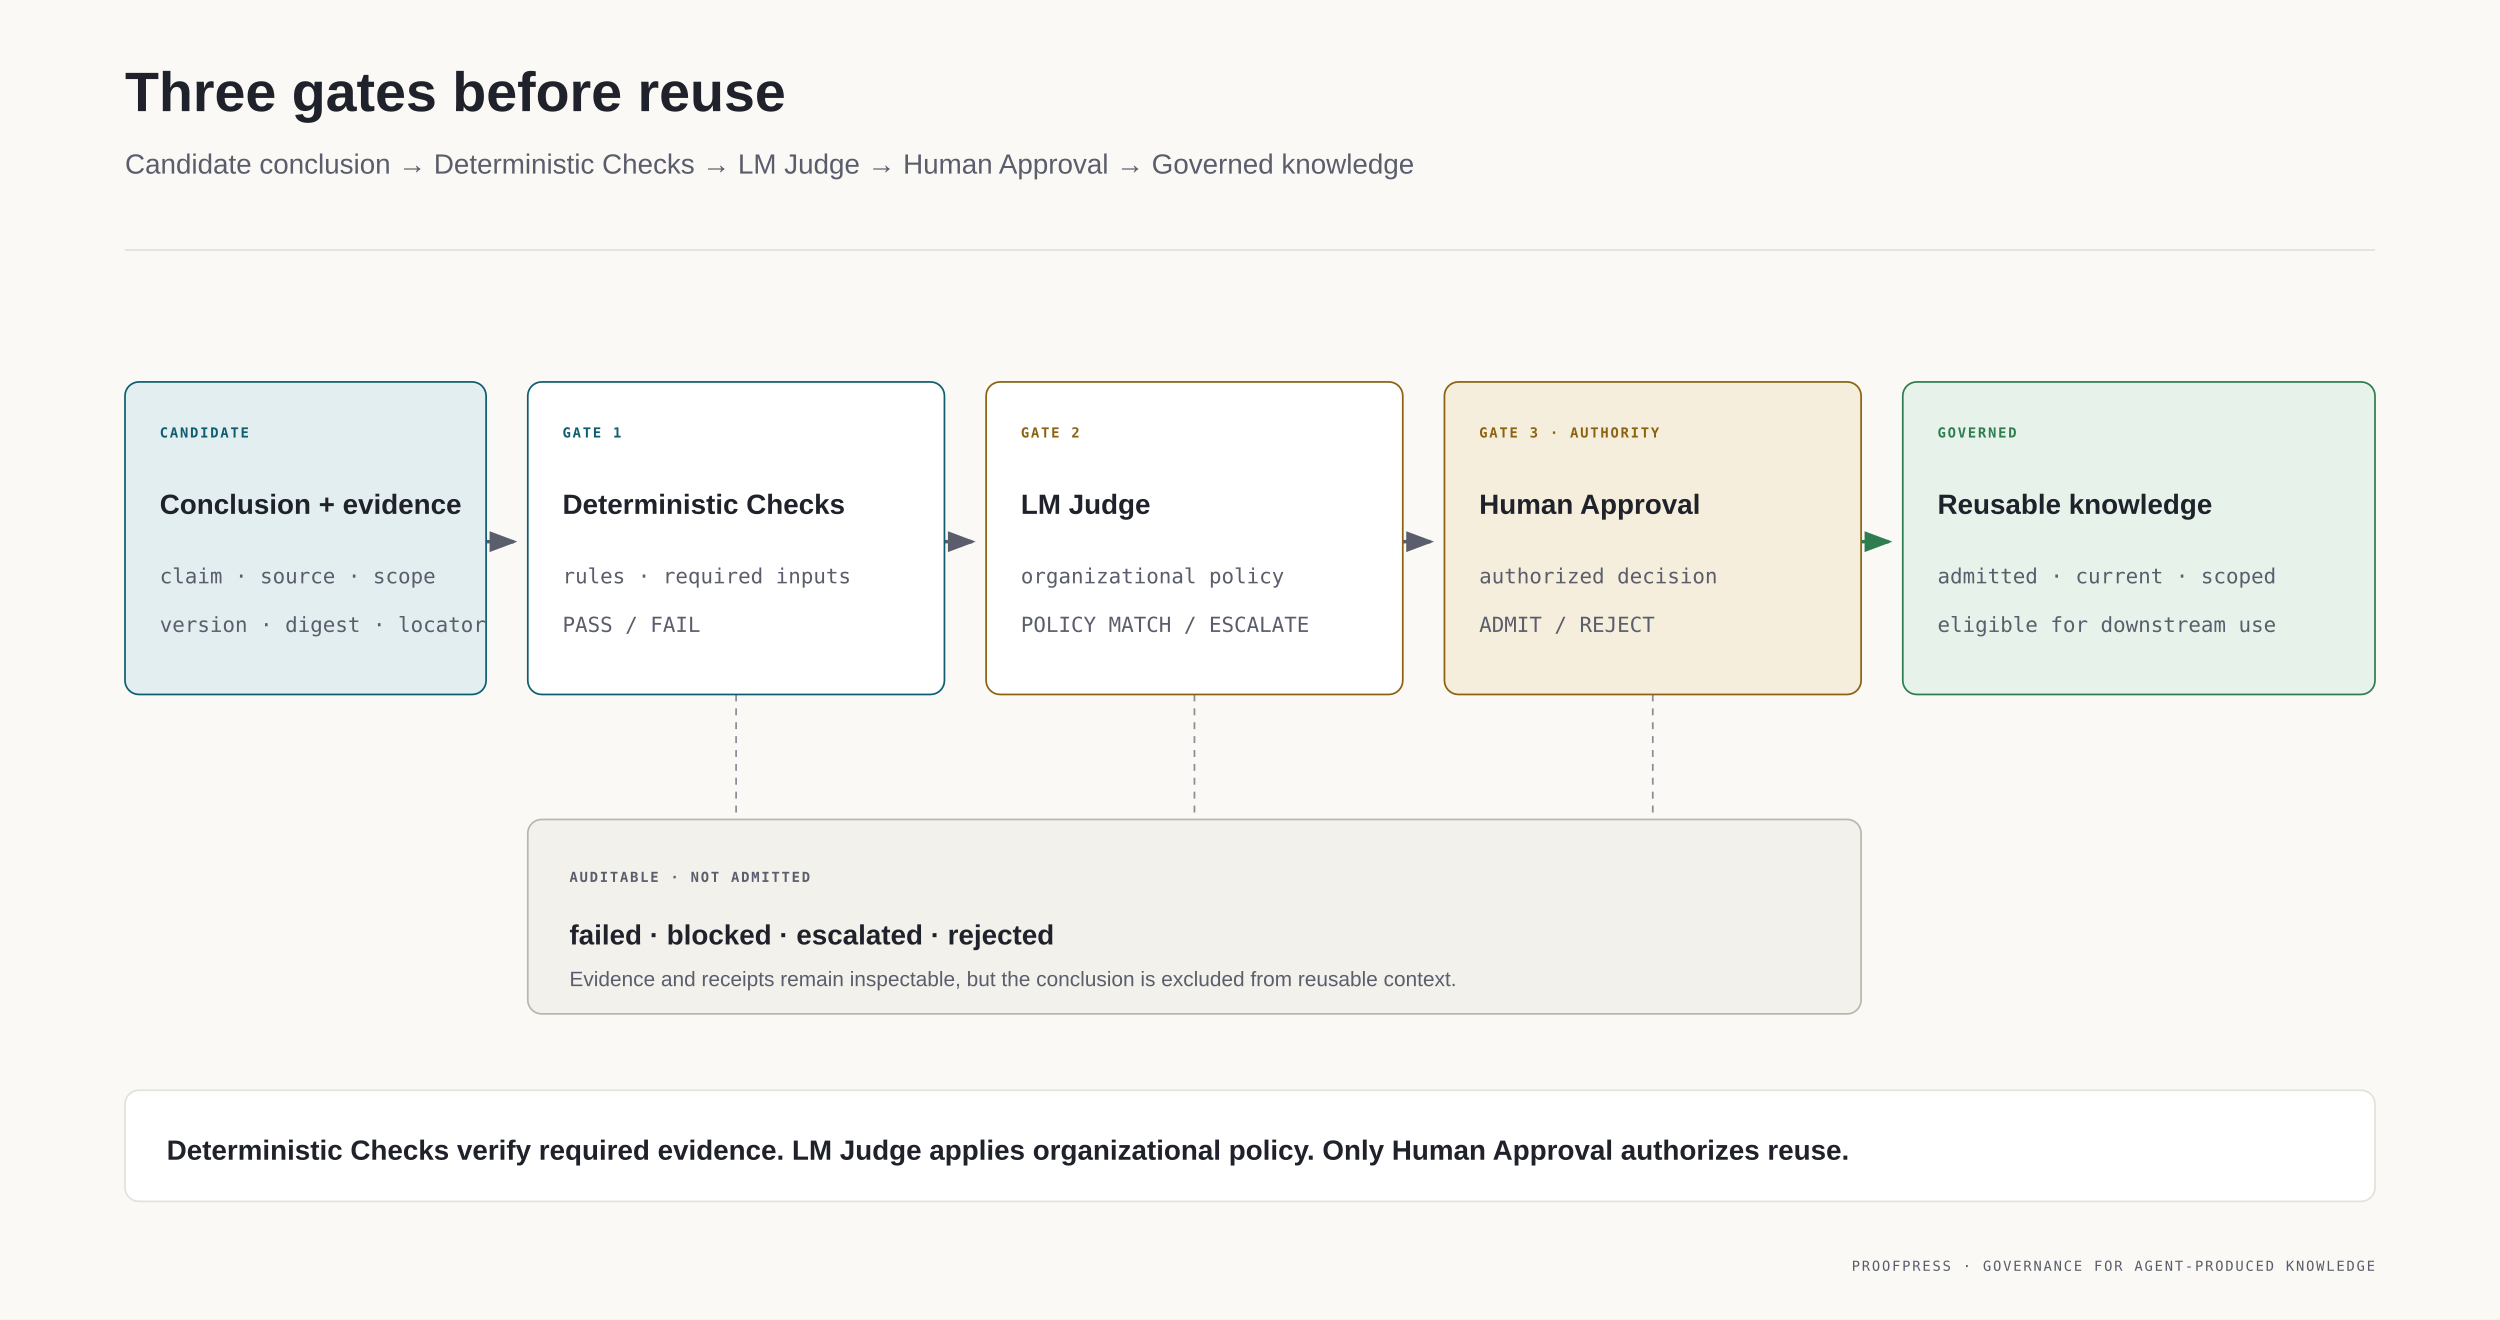
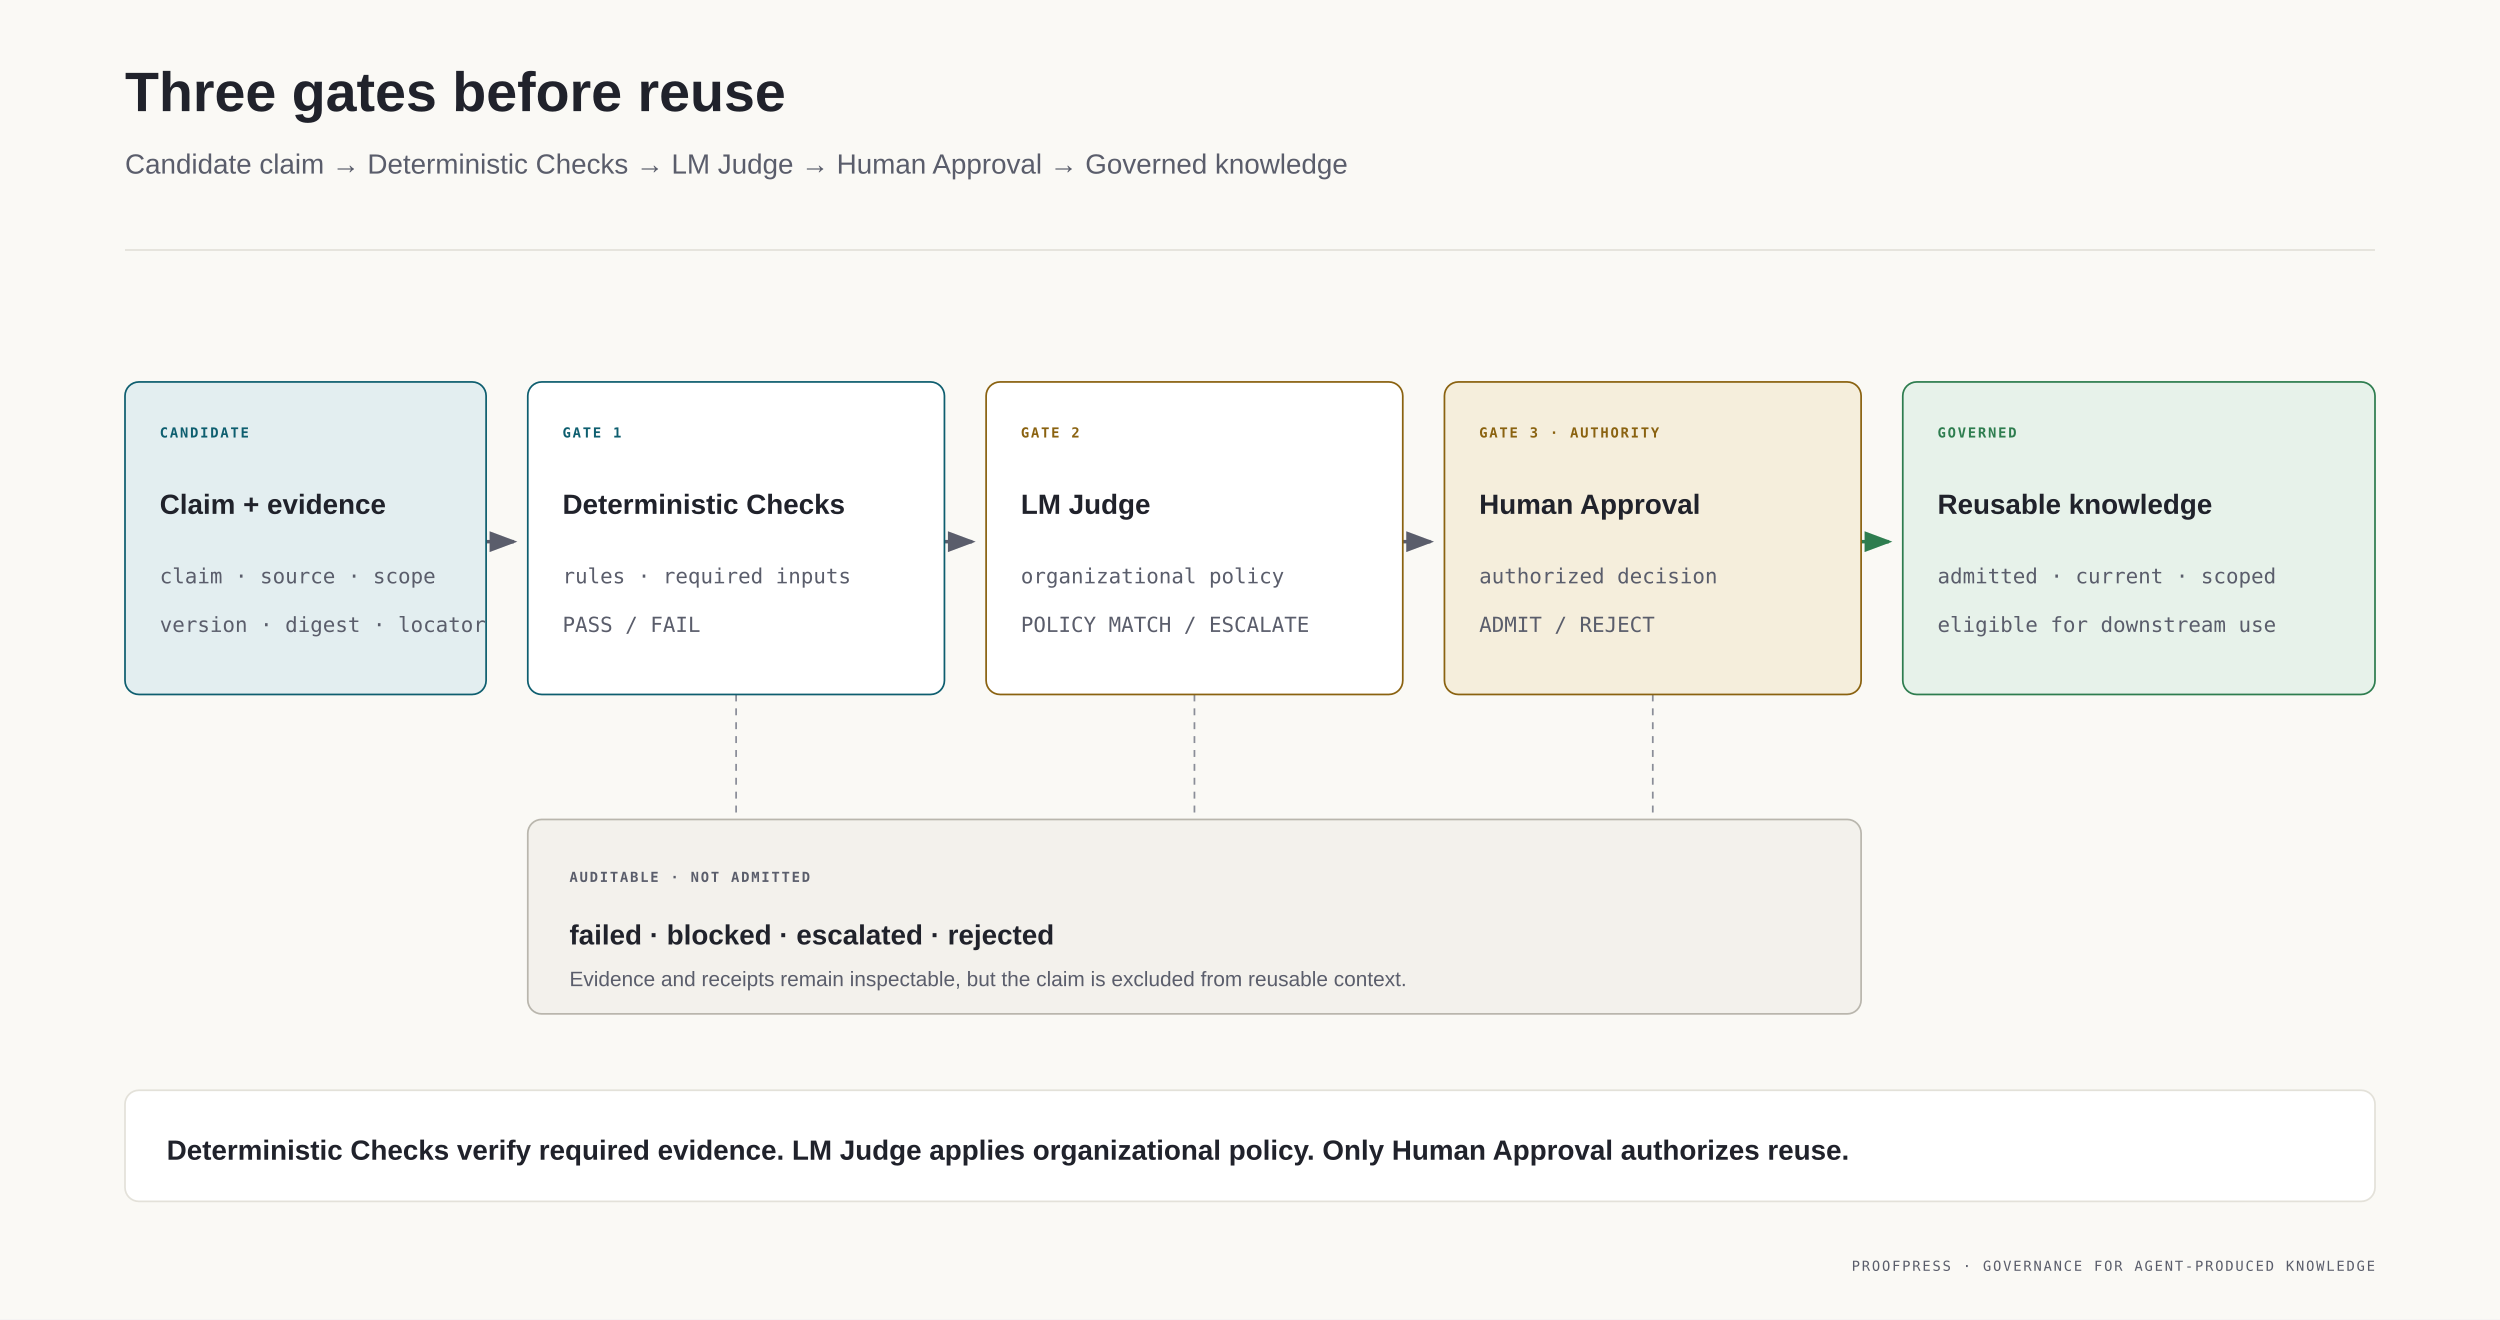
<svg xmlns="http://www.w3.org/2000/svg" viewBox="0 0 1440 760" role="img" aria-labelledby="knowledge-gates-title knowledge-gates-desc">
  <defs>
    <style>
      .sans { font-family: "Geist", -apple-system, BlinkMacSystemFont, "Segoe UI", Arial, sans-serif; }
      .mono { font-family: "Geist Mono", ui-monospace, SFMono-Regular, Menlo, monospace; }
    </style>
    <marker id="knowledge-gates-arrow" markerWidth="8" markerHeight="6" refX="7" refY="3" orient="auto">
      <polygon points="0 0, 8 3, 0 6" fill="#5a5d6b" />
    </marker>
    <marker id="knowledge-gates-arrow-green" markerWidth="8" markerHeight="6" refX="7" refY="3" orient="auto">
      <polygon points="0 0, 8 3, 0 6" fill="#2e7d4f" />
    </marker>
    <marker id="knowledge-gates-arrow-link" markerWidth="8" markerHeight="6" refX="7" refY="3" orient="auto">
      <polygon points="0 0, 8 3, 0 6" fill="#2e5aa8" />
    </marker>
  </defs>
  <rect width="1440" height="760" fill="#faf9f5" />
  <text class="sans" x="72" y="64" fill="#20222b" font-size="32" font-weight="600">Three gates before reuse</text>
-   <text class="sans" x="72" y="100" fill="#5a5d6b" font-size="16">Candidate conclusion → Deterministic Checks → LM Judge → Human Approval → Governed knowledge</text>
+   <text class="sans" x="72" y="100" fill="#5a5d6b" font-size="16">Candidate claim → Deterministic Checks → LM Judge → Human Approval → Governed knowledge</text>
  <line x1="72" y1="144" x2="1368" y2="144" stroke="#e3e1d9" stroke-width="1" />
  <line x1="280" y1="312" x2="296" y2="312" stroke="#5a5d6b" stroke-width="2" marker-end="url(#knowledge-gates-arrow)" />
  <line x1="544" y1="312" x2="560" y2="312" stroke="#5a5d6b" stroke-width="2" marker-end="url(#knowledge-gates-arrow)" />
  <line x1="808" y1="312" x2="824" y2="312" stroke="#5a5d6b" stroke-width="2" marker-end="url(#knowledge-gates-arrow)" />
  <line x1="1072" y1="312" x2="1088" y2="312" stroke="#2e7d4f" stroke-width="2" marker-end="url(#knowledge-gates-arrow-green)" />
  <path d="M424 400 V472" fill="none" stroke="#8a8d98" stroke-width="1" stroke-dasharray="4 4" />
  <path d="M688 400 V472" fill="none" stroke="#8a8d98" stroke-width="1" stroke-dasharray="4 4" />
  <path d="M952 400 V472" fill="none" stroke="#8a8d98" stroke-width="1" stroke-dasharray="4 4" />
  <rect x="72" y="220" width="208" height="180" rx="8" fill="#e3eef0" stroke="#0e5e6f" stroke-width="1" />
  <text class="mono" x="92" y="252" fill="#0e5e6f" font-size="8" font-weight="600" letter-spacing="1">CANDIDATE</text>
-   <text class="sans" x="92" y="296" fill="#20222b" font-size="16" font-weight="600">Conclusion + evidence</text>
+   <text class="sans" x="92" y="296" fill="#20222b" font-size="16" font-weight="600">Claim + evidence</text>
  <text class="mono" x="92" y="336" fill="#5a5d6b" font-size="12">claim · source · scope</text>
  <text class="mono" x="92" y="364" fill="#5a5d6b" font-size="12">version · digest · locator</text>
  <rect x="304" y="220" width="240" height="180" rx="8" fill="#ffffff" stroke="#0e5e6f" stroke-width="1" />
  <text class="mono" x="324" y="252" fill="#0e5e6f" font-size="8" font-weight="600" letter-spacing="1">GATE 1</text>
  <text class="sans" x="324" y="296" fill="#20222b" font-size="16" font-weight="600">Deterministic Checks</text>
  <text class="mono" x="324" y="336" fill="#5a5d6b" font-size="12">rules · required inputs</text>
  <text class="mono" x="324" y="364" fill="#5a5d6b" font-size="12">PASS / FAIL</text>
  <rect x="568" y="220" width="240" height="180" rx="8" fill="#ffffff" stroke="#8a6210" stroke-width="1" />
  <text class="mono" x="588" y="252" fill="#8a6210" font-size="8" font-weight="600" letter-spacing="1">GATE 2</text>
  <text class="sans" x="588" y="296" fill="#20222b" font-size="16" font-weight="600">LM Judge</text>
  <text class="mono" x="588" y="336" fill="#5a5d6b" font-size="12">organizational policy</text>
  <text class="mono" x="588" y="364" fill="#5a5d6b" font-size="12">POLICY MATCH / ESCALATE</text>
  <rect x="832" y="220" width="240" height="180" rx="8" fill="#f5eedc" stroke="#8a6210" stroke-width="1" />
  <text class="mono" x="852" y="252" fill="#8a6210" font-size="8" font-weight="600" letter-spacing="1">GATE 3 · AUTHORITY</text>
  <text class="sans" x="852" y="296" fill="#20222b" font-size="16" font-weight="600">Human Approval</text>
  <text class="mono" x="852" y="336" fill="#5a5d6b" font-size="12">authorized decision</text>
  <text class="mono" x="852" y="364" fill="#5a5d6b" font-size="12">ADMIT / REJECT</text>
  <rect x="1096" y="220" width="272" height="180" rx="8" fill="#e7f2ea" stroke="#2e7d4f" stroke-width="1" />
  <text class="mono" x="1116" y="252" fill="#2e7d4f" font-size="8" font-weight="600" letter-spacing="1">GOVERNED</text>
  <text class="sans" x="1116" y="296" fill="#20222b" font-size="16" font-weight="600">Reusable knowledge</text>
  <text class="mono" x="1116" y="336" fill="#5a5d6b" font-size="12">admitted · current · scoped</text>
  <text class="mono" x="1116" y="364" fill="#5a5d6b" font-size="12">eligible for downstream use</text>
  <rect x="304" y="472" width="768" height="112" rx="8" fill="#f3f1ec" stroke="#b9b6ad" stroke-width="1" />
  <text class="mono" x="328" y="508" fill="#5a5d6b" font-size="8" font-weight="600" letter-spacing="1">AUDITABLE · NOT ADMITTED</text>
  <text class="sans" x="328" y="544" fill="#20222b" font-size="16" font-weight="600">failed · blocked · escalated · rejected</text>
-   <text class="sans" x="328" y="568" fill="#5a5d6b" font-size="12">Evidence and receipts remain inspectable, but the conclusion is excluded from reusable context.</text>
+   <text class="sans" x="328" y="568" fill="#5a5d6b" font-size="12">Evidence and receipts remain inspectable, but the claim is excluded from reusable context.</text>
  <rect x="72" y="628" width="1296" height="64" rx="8" fill="#ffffff" stroke="#e3e1d9" stroke-width="1" />
  <text class="sans" x="96" y="668" fill="#20222b" font-size="16" font-weight="600">Deterministic Checks verify required evidence. LM Judge applies organizational policy. Only Human Approval authorizes reuse.</text>
  <text class="mono" x="1368" y="732" text-anchor="end" fill="#5a5d6b" font-size="8" letter-spacing="1">PROOFPRESS · GOVERNANCE FOR AGENT-PRODUCED KNOWLEDGE</text>
</svg>
